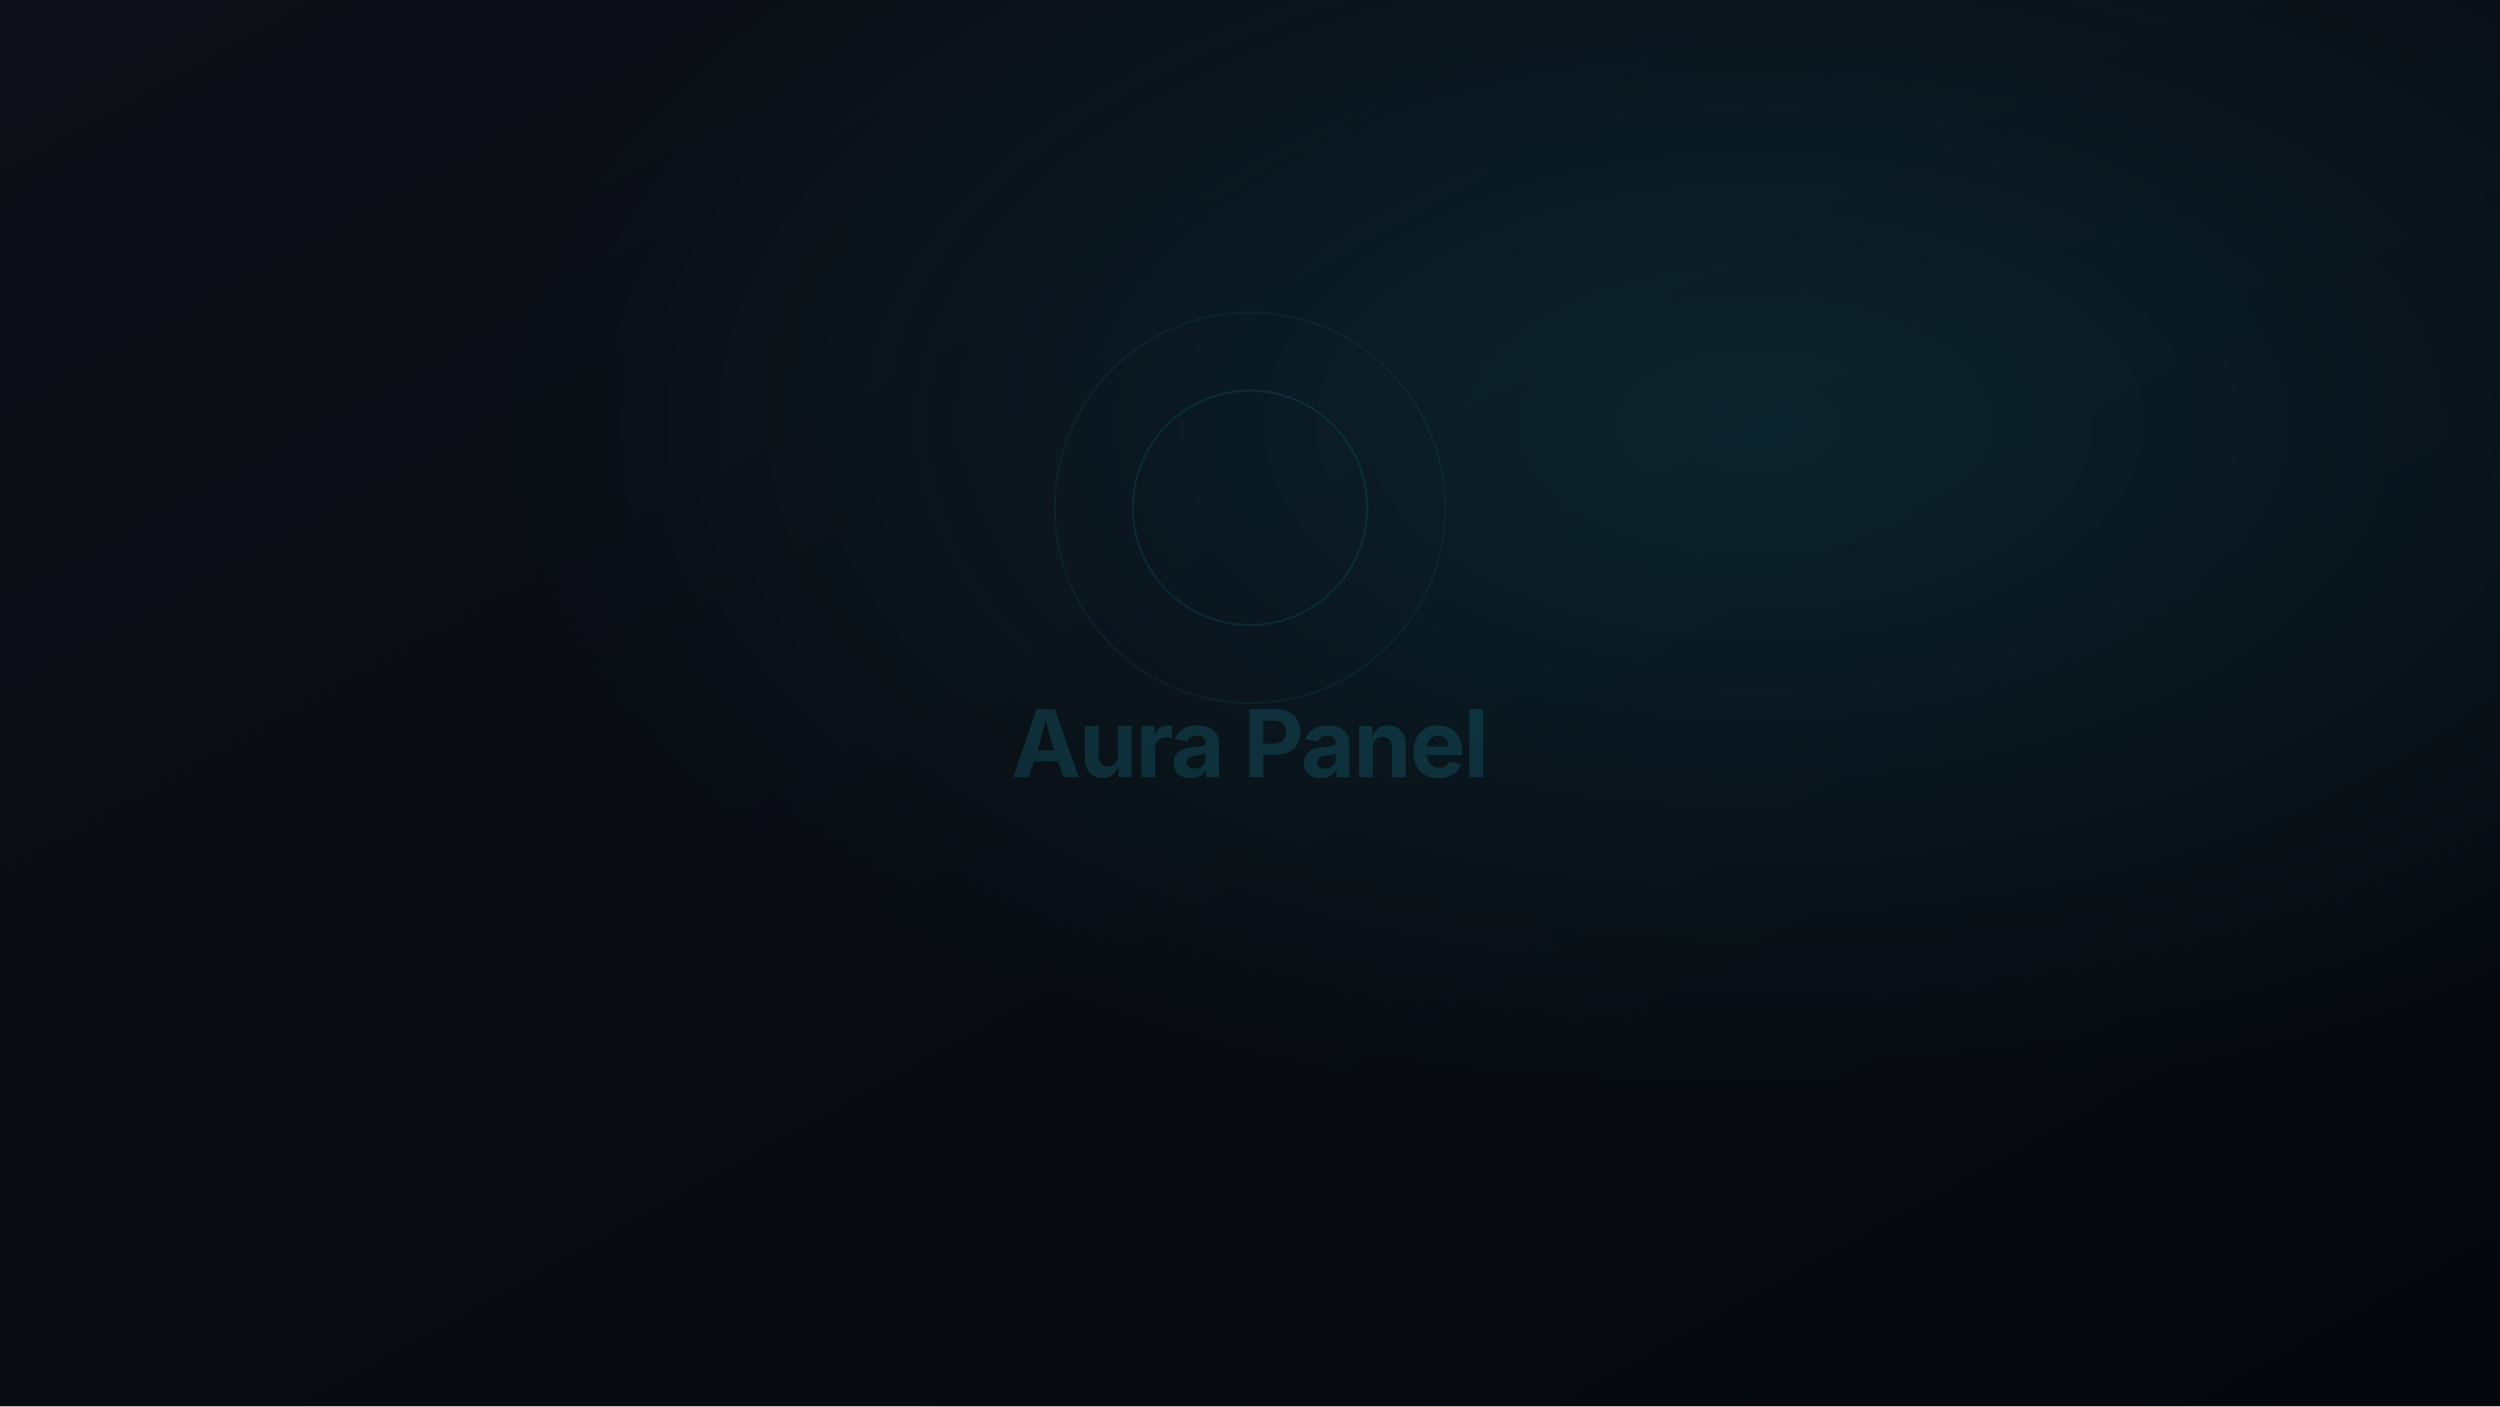
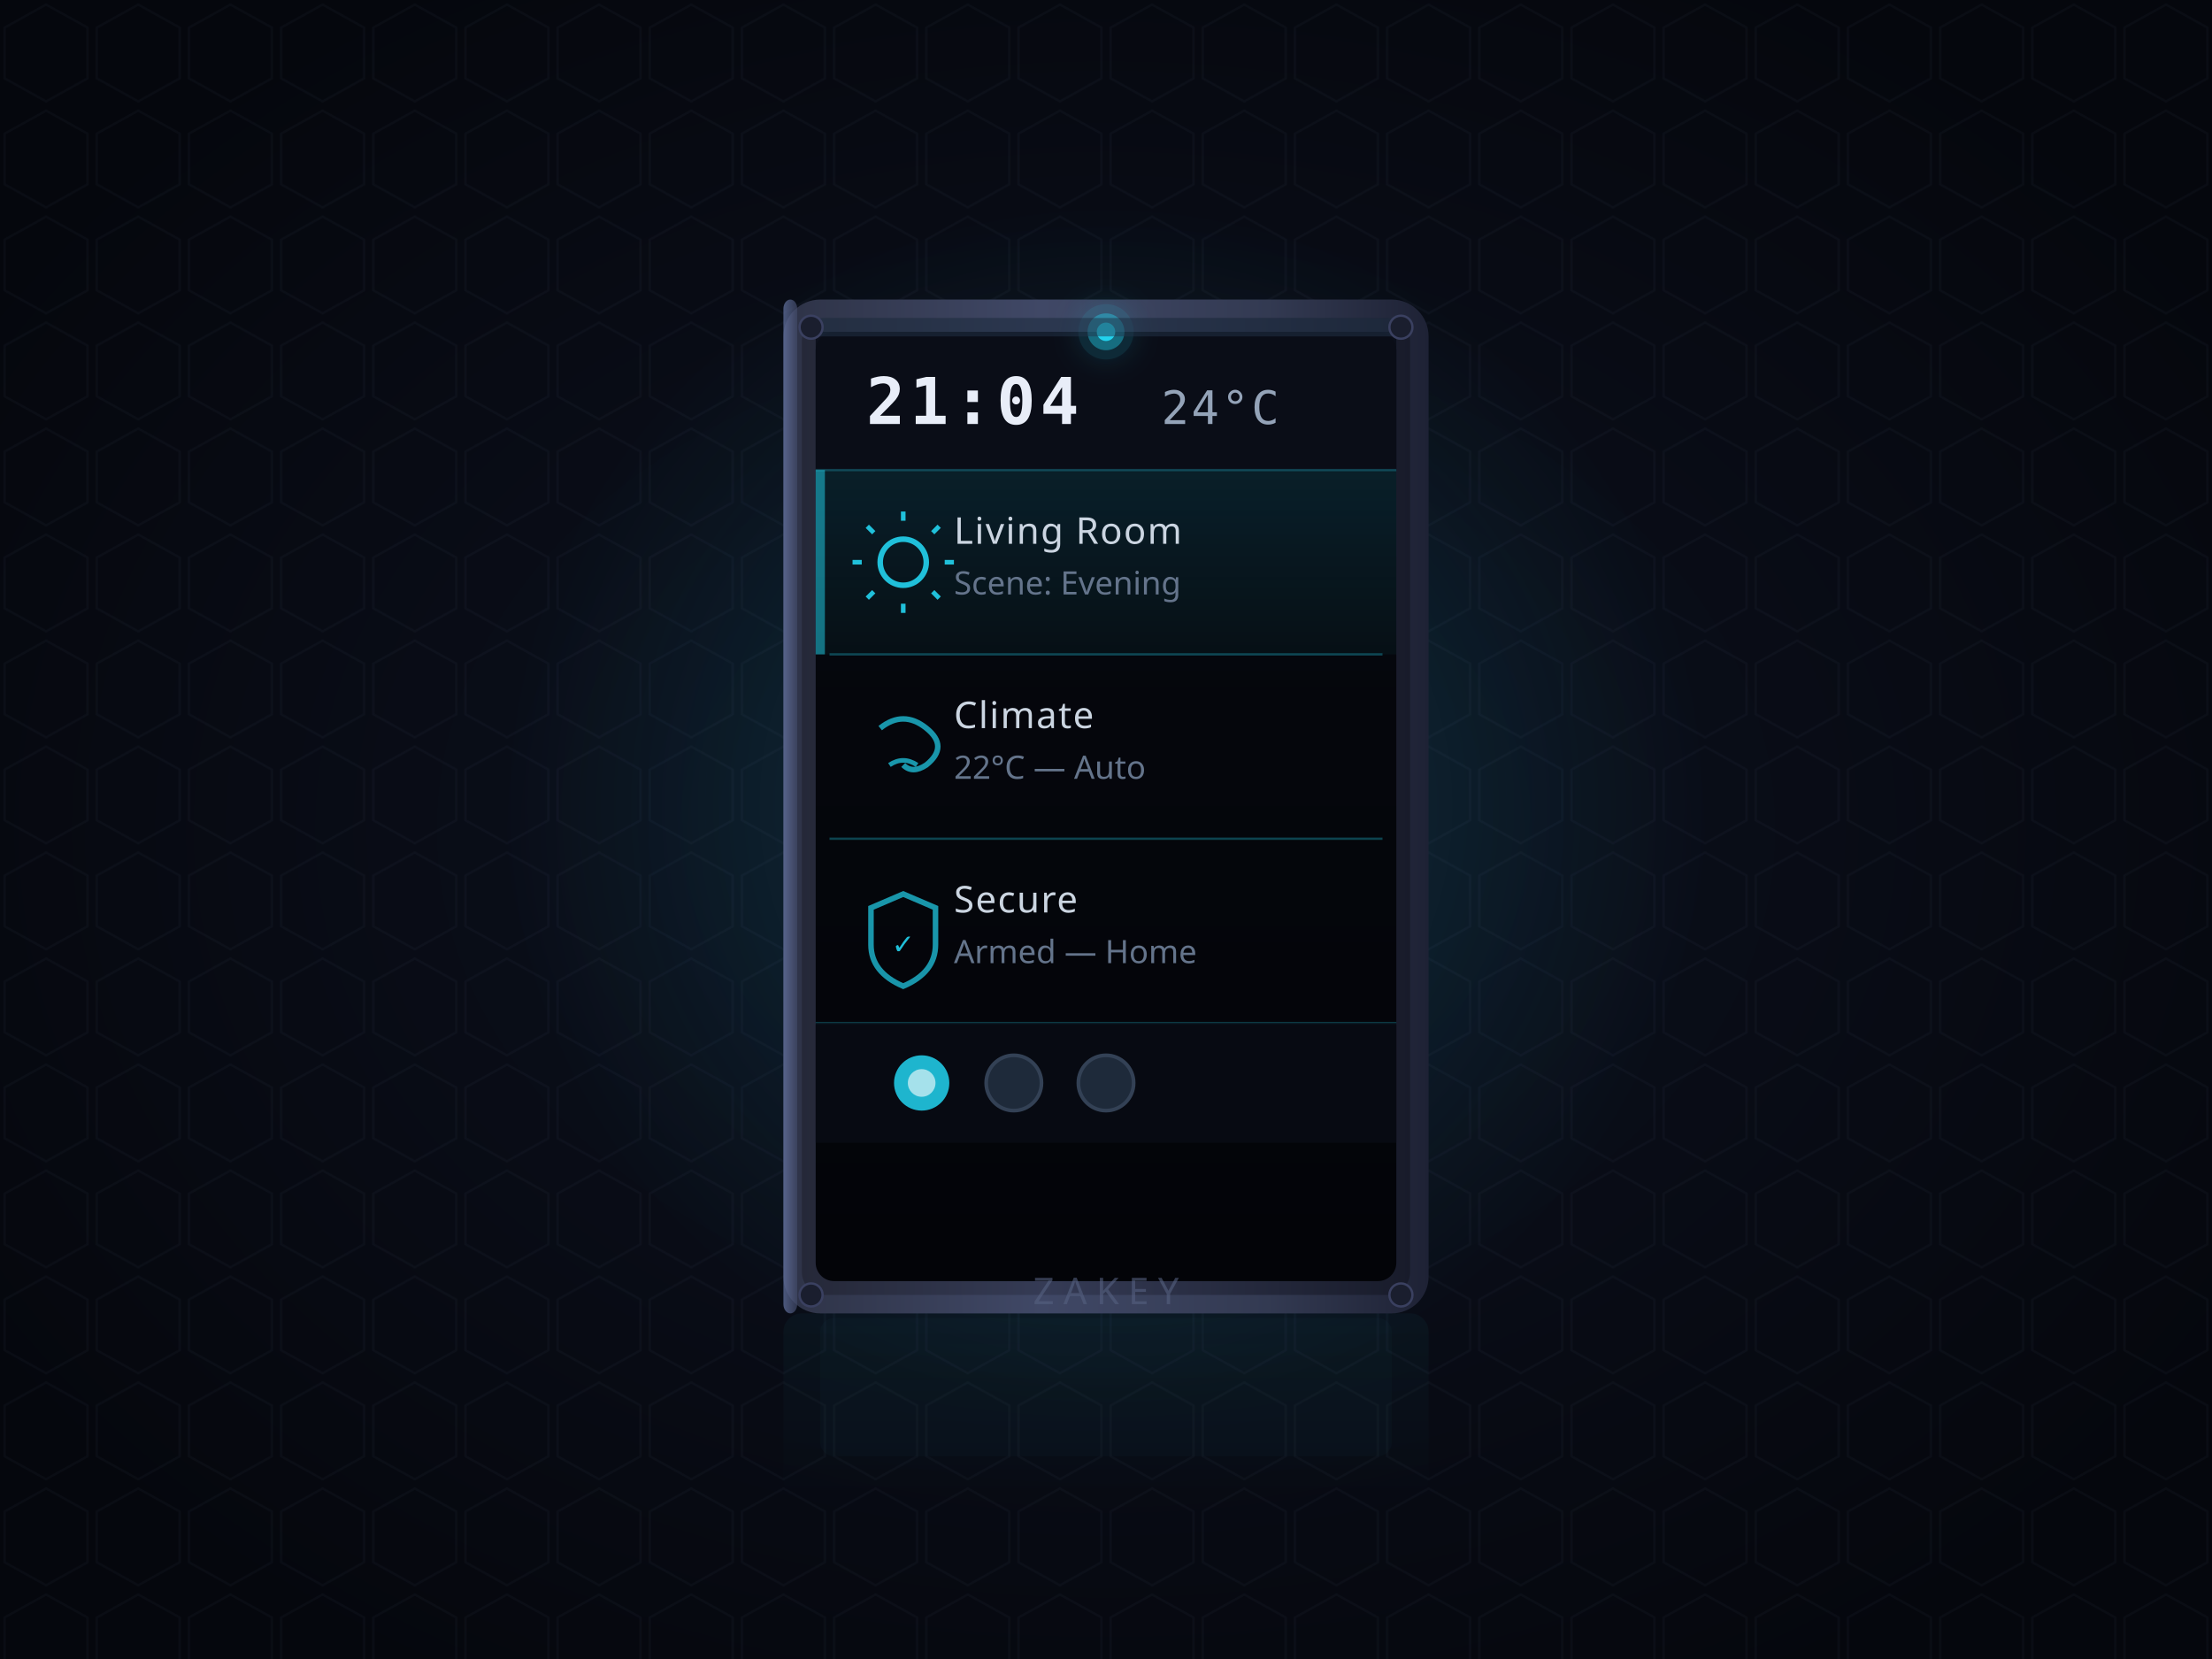
- <svg xmlns="http://www.w3.org/2000/svg" viewBox="0 0 1280 720" width="1280" height="720">
+ <svg xmlns="http://www.w3.org/2000/svg" viewBox="0 0 480 360">
  <defs>
-     <linearGradient id="g" x1="0%" y1="0%" x2="100%" y2="100%">
-       <stop offset="0%" stop-color="#0c0f17" />
+     <radialGradient id="ap-bg" cx="50%" cy="50%" r="60%">
+       <stop offset="0%" stop-color="#0d1220" />
      <stop offset="100%" stop-color="#05070d" />
+     </radialGradient>
+     <linearGradient id="ap-frame" x1="0%" y1="0%" x2="100%" y2="0%">
+       <stop offset="0%" stop-color="#2e3347" />
+       <stop offset="40%" stop-color="#404866" />
+       <stop offset="75%" stop-color="#333a52" />
+       <stop offset="100%" stop-color="#1e2235" />
    </linearGradient>
-     <radialGradient id="r" cx="70%" cy="30%" r="50%">
-       <stop offset="0%" stop-color="#22d3ee" stop-opacity="0.12" />
+     <linearGradient id="ap-bezel" x1="0%" y1="0%" x2="100%" y2="0%">
+       <stop offset="0%" stop-color="#252838" />
+       <stop offset="40%" stop-color="#353b55" />
+       <stop offset="100%" stop-color="#181b2a" />
+     </linearGradient>
+     <linearGradient id="ap-screen" x1="0%" y1="0%" x2="0%" y2="100%">
+       <stop offset="0%" stop-color="#06080f" />
+       <stop offset="100%" stop-color="#030408" />
+     </linearGradient>
+     <radialGradient id="ap-glow" cx="50%" cy="50%" r="50%">
+       <stop offset="0%" stop-color="#22d3ee" stop-opacity="0.18" />
+       <stop offset="70%" stop-color="#22d3ee" stop-opacity="0.05" />
      <stop offset="100%" stop-color="#22d3ee" stop-opacity="0" />
    </radialGradient>
+     <linearGradient id="ap-reflect" x1="0%" y1="0%" x2="0%" y2="100%">
+       <stop offset="0%" stop-color="#22d3ee" stop-opacity="0.06" />
+       <stop offset="100%" stop-color="#22d3ee" stop-opacity="0" />
+     </linearGradient>
+     <linearGradient id="ap-zone-active" x1="0%" y1="0%" x2="0%" y2="100%">
+       <stop offset="0%" stop-color="#22d3ee" stop-opacity="0.12" />
+       <stop offset="100%" stop-color="#22d3ee" stop-opacity="0.04" />
+     </linearGradient>
+     <radialGradient id="ap-led-glow" cx="50%" cy="50%" r="50%">
+       <stop offset="0%" stop-color="#22d3ee" stop-opacity="1" />
+       <stop offset="60%" stop-color="#22d3ee" stop-opacity="0.5" />
+       <stop offset="100%" stop-color="#22d3ee" stop-opacity="0" />
+     </radialGradient>
+     <linearGradient id="ap-edge" x1="0%" y1="0%" x2="100%" y2="0%">
+       <stop offset="0%" stop-color="#6878a8" />
+       <stop offset="100%" stop-color="#404866" />
+     </linearGradient>
+     <pattern id="ap-hex" x="0" y="0" width="20" height="23" patternUnits="userSpaceOnUse">
+       <polygon points="10,1 19,6 19,17 10,22 1,17 1,6" fill="none" stroke="#8899cc" stroke-width="0.5" opacity="0.04" />
+     </pattern>
+     <linearGradient id="ap-floor-fade" x1="0%" y1="0%" x2="0%" y2="100%">
+       <stop offset="0%" stop-color="#22d3ee" stop-opacity="0.04" />
+       <stop offset="100%" stop-color="#22d3ee" stop-opacity="0" />
+     </linearGradient>
+     <filter id="ap-glow-filter" x="-50%" y="-50%" width="200%" height="200%">
+       <feGaussianBlur stdDeviation="2" result="blur" />
+       <feComposite in="SourceGraphic" in2="blur" operator="over" />
+     </filter>
+     <filter id="ap-led-filter" x="-200%" y="-200%" width="500%" height="500%">
+       <feGaussianBlur stdDeviation="3" result="blur" />
+       <feComposite in="SourceGraphic" in2="blur" operator="over" />
+     </filter>
  </defs>
-   <rect width="1280" height="720" fill="url(#g)" />
-   <rect width="1280" height="720" fill="url(#r)" />
-   <text x="640" y="380" font-family="Manrope,Inter,system-ui,sans-serif" font-size="48" font-weight="700" fill="#22d3ee" fill-opacity="0.15" text-anchor="middle" dominant-baseline="middle" letter-spacing="-1">Aura Panel</text>
-   <circle cx="640" cy="260" r="60" fill="none" stroke="#22d3ee" stroke-opacity="0.1" stroke-width="1" />
-   <circle cx="640" cy="260" r="100" fill="none" stroke="#22d3ee" stroke-opacity="0.06" stroke-width="1" />
+   <rect width="480" height="360" fill="url(#ap-bg)" />
+   <rect width="480" height="360" fill="url(#ap-hex)" />
+   <ellipse cx="240" cy="175" rx="130" ry="130" fill="url(#ap-glow)" />
+   <rect x="170" y="65" width="140" height="220" rx="8" ry="8" fill="url(#ap-frame)" />
+   <rect x="170" y="65" width="3" height="220" rx="2" ry="2" fill="url(#ap-edge)" opacity="0.7" />
+   <rect x="174" y="69" width="132" height="212" rx="5" ry="5" fill="url(#ap-bezel)" />
+   <rect x="177" y="72" width="126" height="206" rx="4" ry="4" fill="url(#ap-screen)" />
+   <rect x="177" y="72" width="126" height="30" rx="0" ry="0" fill="#0a0d18" opacity="0.9" />
+   <text x="188" y="92" font-family="monospace" font-size="14" font-weight="700" fill="#e8edf8" letter-spacing="1">21:04</text>
+   <text x="252" y="92" font-family="monospace" font-size="10" fill="#94a3b8" letter-spacing="0.5">24°C</text>
+   <line x1="177" y1="102" x2="303" y2="102" stroke="#22d3ee" stroke-width="0.5" opacity="0.25" />
+   <rect x="177" y="102" width="126" height="40" fill="url(#ap-zone-active)" />
+   <rect x="177" y="102" width="2" height="40" fill="#22d3ee" opacity="0.5" />
+   <circle cx="196" cy="122" r="5" fill="none" stroke="#22d3ee" stroke-width="1.2" opacity="0.9" />
+   <line x1="196" y1="113" x2="196" y2="111" stroke="#22d3ee" stroke-width="1" opacity="0.9" />
+   <line x1="196" y1="131" x2="196" y2="133" stroke="#22d3ee" stroke-width="1" opacity="0.9" />
+   <line x1="187" y1="122" x2="185" y2="122" stroke="#22d3ee" stroke-width="1" opacity="0.9" />
+   <line x1="205" y1="122" x2="207" y2="122" stroke="#22d3ee" stroke-width="1" opacity="0.9" />
+   <line x1="189.6" y1="115.6" x2="188.2" y2="114.2" stroke="#22d3ee" stroke-width="1" opacity="0.9" />
+   <line x1="202.4" y1="128.4" x2="203.8" y2="129.8" stroke="#22d3ee" stroke-width="1" opacity="0.9" />
+   <line x1="202.4" y1="115.6" x2="203.8" y2="114.2" stroke="#22d3ee" stroke-width="1" opacity="0.9" />
+   <line x1="189.6" y1="128.4" x2="188.2" y2="129.8" stroke="#22d3ee" stroke-width="1" opacity="0.9" />
+   <text x="207" y="118" font-family="sans-serif" font-size="8" fill="#cbd5e1" letter-spacing="0.3">Living Room</text>
+   <text x="207" y="129" font-family="sans-serif" font-size="7" fill="#64748b">Scene: Evening</text>
+   <line x1="180" y1="142" x2="300" y2="142" stroke="#22d3ee" stroke-width="0.5" opacity="0.3" />
+   <path d="M191,158 Q196,154 201,158 Q206,162 201,166 Q198,168 196,166" fill="none" stroke="#22d3ee" stroke-width="1.2" opacity="0.7" />
+   <path d="M193,166 Q196,164 199,166" fill="none" stroke="#22d3ee" stroke-width="1" opacity="0.7" />
+   <text x="207" y="158" font-family="sans-serif" font-size="8" fill="#cbd5e1" letter-spacing="0.3">Climate</text>
+   <text x="207" y="169" font-family="sans-serif" font-size="7" fill="#64748b">22°C — Auto</text>
+   <line x1="180" y1="182" x2="300" y2="182" stroke="#22d3ee" stroke-width="0.5" opacity="0.3" />
+   <path d="M196,194 L203,197 L203,205 Q203,211 196,214 Q189,211 189,205 L189,197 Z" fill="none" stroke="#22d3ee" stroke-width="1.2" opacity="0.7" />
+   <text x="196" y="207" text-anchor="middle" font-family="sans-serif" font-size="6" fill="#22d3ee" opacity="0.9">✓</text>
+   <text x="207" y="198" font-family="sans-serif" font-size="8" fill="#cbd5e1" letter-spacing="0.3">Secure</text>
+   <text x="207" y="209" font-family="sans-serif" font-size="7" fill="#64748b">Armed — Home</text>
+   <line x1="177" y1="222" x2="303" y2="222" stroke="#22d3ee" stroke-width="0.5" opacity="0.25" />
+   <rect x="177" y="222" width="126" height="26" fill="#080b14" opacity="0.8" />
+   <circle cx="200" cy="235" r="6" fill="#22d3ee" opacity="0.85" />
+   <circle cx="220" cy="235" r="6" fill="#1e2a3a" stroke="#334155" stroke-width="0.8" />
+   <circle cx="240" cy="235" r="6" fill="#1e2a3a" stroke="#334155" stroke-width="0.8" />
+   <circle cx="200" cy="235" r="3" fill="#ffffff" opacity="0.6" />
+   <circle cx="240" cy="72" r="6" fill="#22d3ee" opacity="0.15" filter="url(#ap-led-filter)" />
+   <circle cx="240" cy="72" r="4" fill="#22d3ee" opacity="0.4" />
+   <circle cx="240" cy="72" r="2" fill="#22d3ee" />
+   <rect x="174" y="69" width="132" height="4" rx="2" ry="2" fill="#22344a" opacity="0.5" />
+   <rect x="170" y="285" width="140" height="40" fill="url(#ap-floor-fade)" rx="4" />
+   <rect x="178" y="286" width="124" height="30" rx="3" fill="#22d3ee" opacity="0.02" />
+   <text x="240" y="283" text-anchor="middle" font-family="sans-serif" font-size="8" fill="#556080" opacity="0.6" letter-spacing="2">ZAKEY</text>
+   <circle cx="176" cy="71" r="2.5" fill="#1a1e2e" stroke="#3a4060" stroke-width="0.5" />
+   <circle cx="304" cy="71" r="2.5" fill="#1a1e2e" stroke="#3a4060" stroke-width="0.5" />
+   <circle cx="176" cy="281" r="2.5" fill="#1a1e2e" stroke="#3a4060" stroke-width="0.5" />
+   <circle cx="304" cy="281" r="2.5" fill="#1a1e2e" stroke="#3a4060" stroke-width="0.5" />
</svg>
